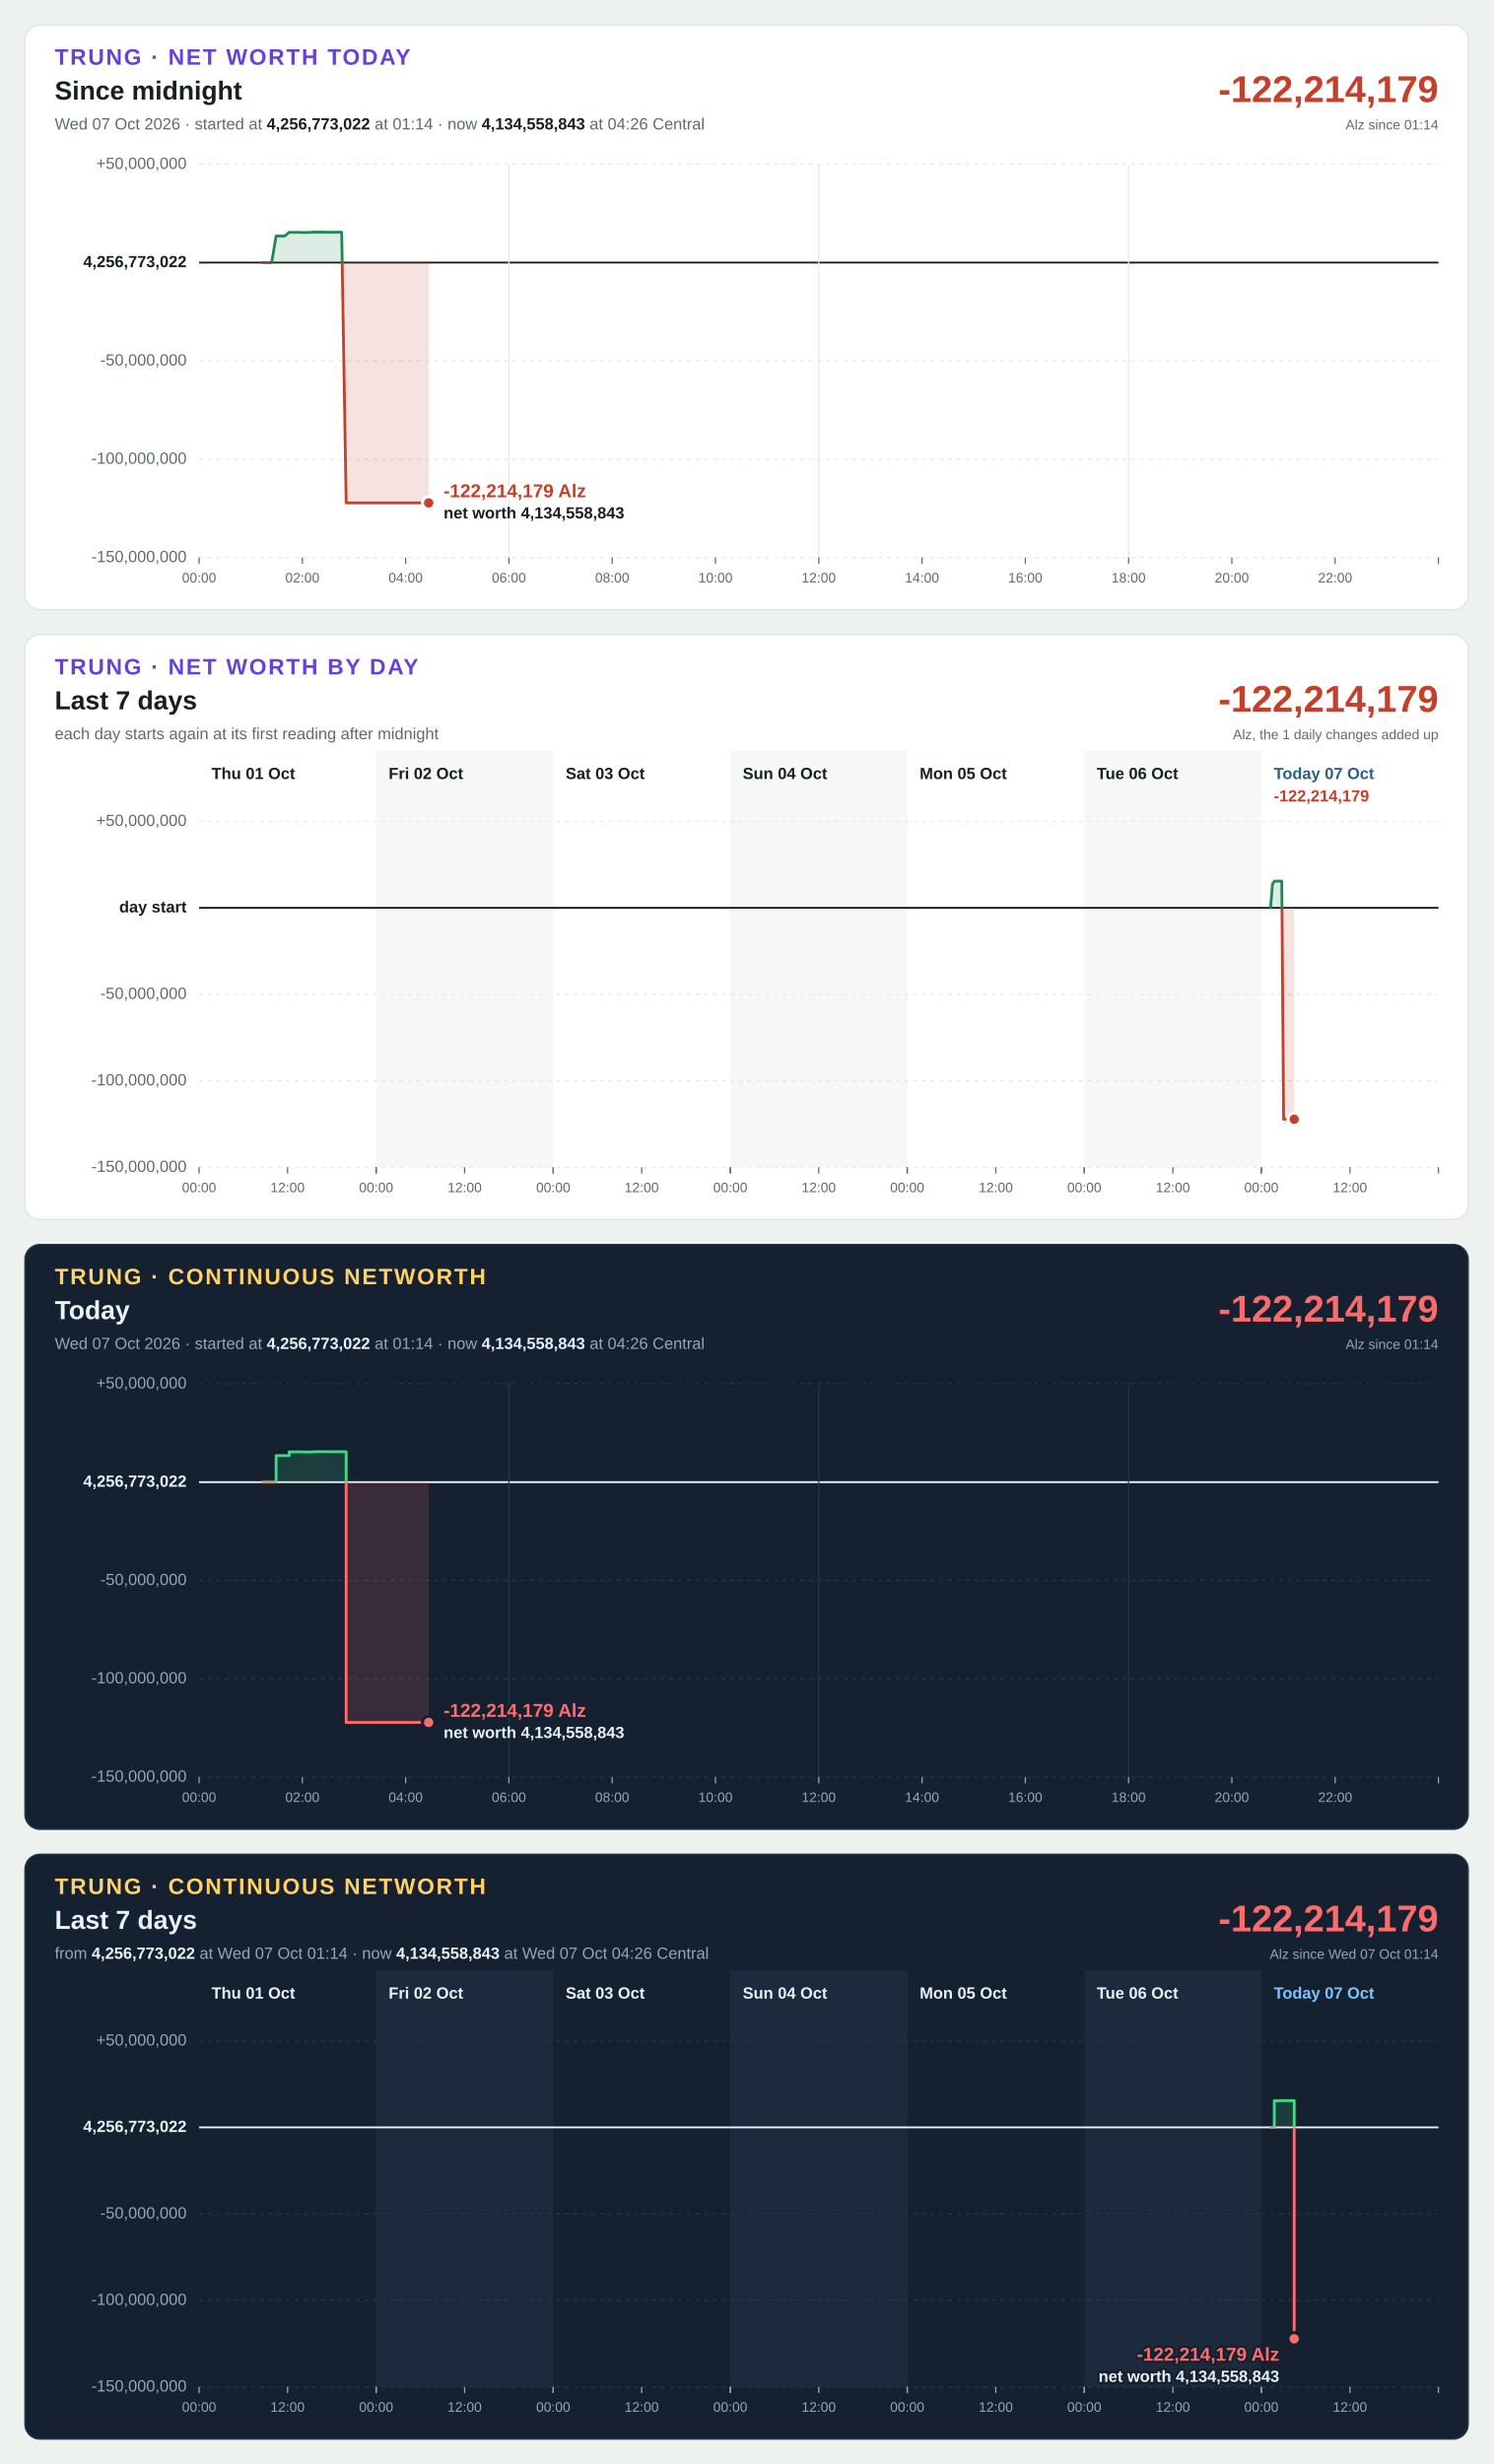
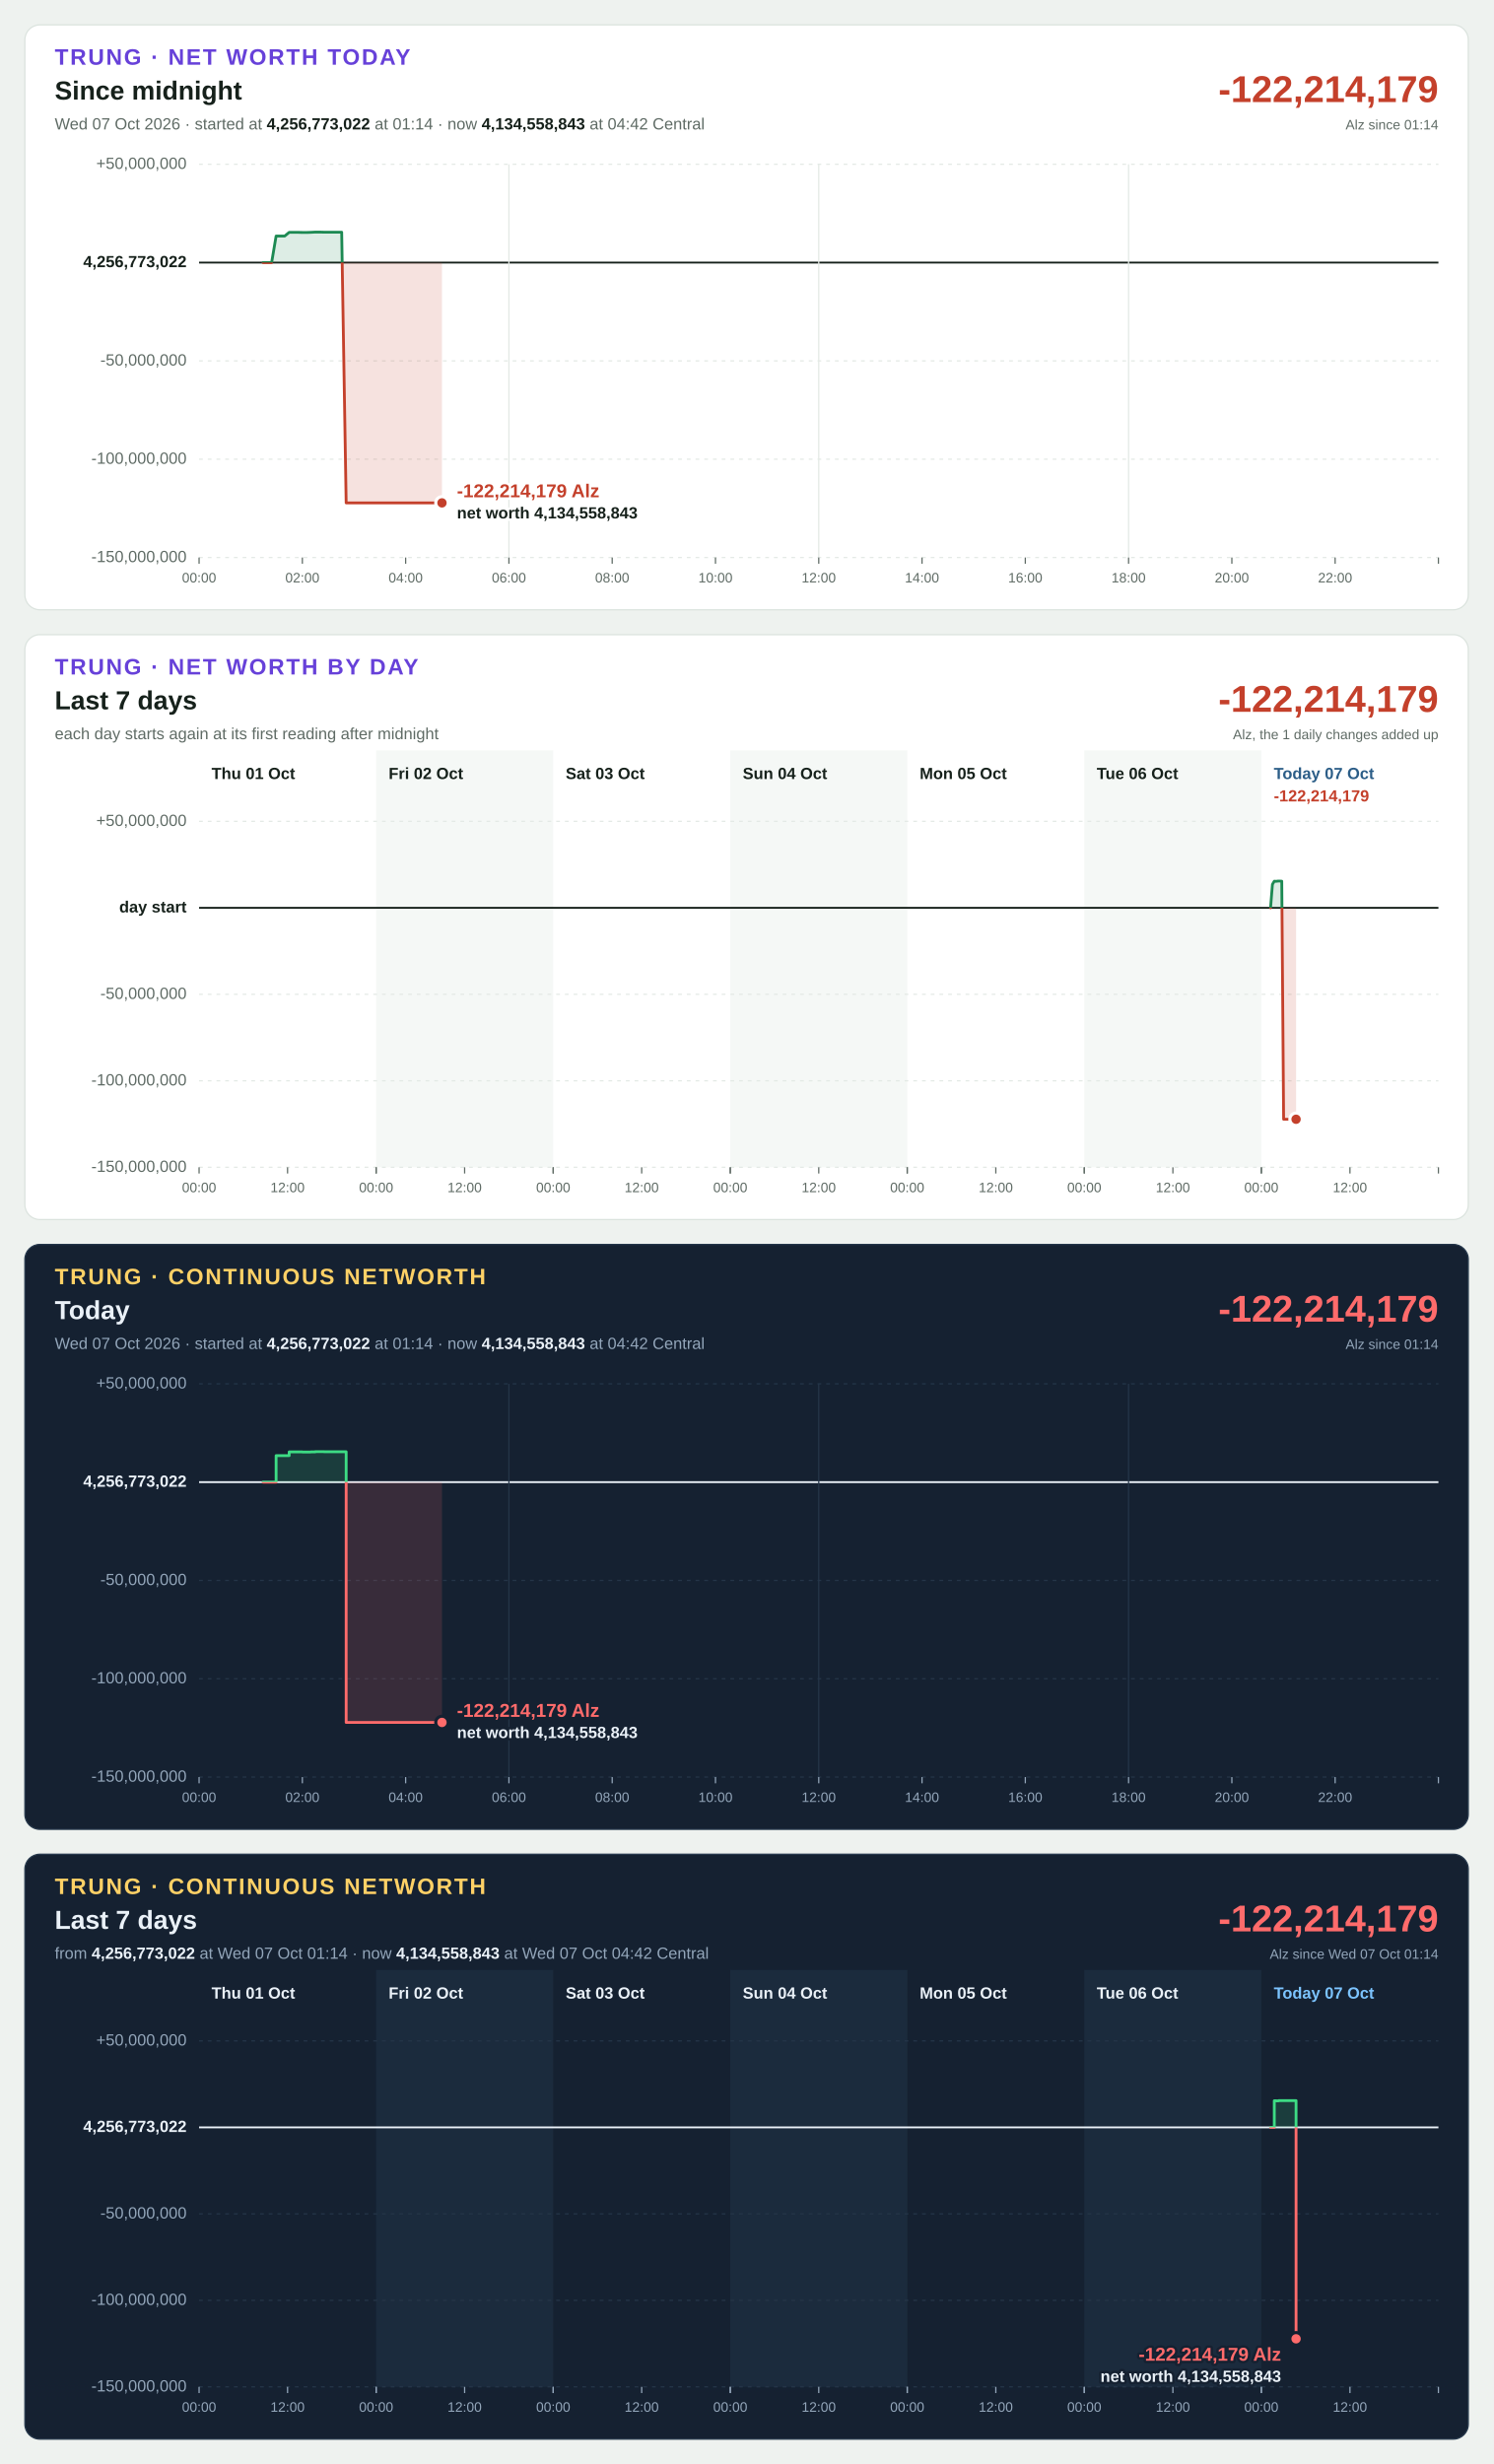
<svg xmlns="http://www.w3.org/2000/svg" width="1200" height="1980" viewBox="0 0 1200 1980" font-family="Segoe UI, Helvetica Neue, Arial, sans-serif" font-size="13" style="font-variant-numeric: tabular-nums">
  <rect width="1200" height="1980" fill="#eef2ef" />
  <g transform="translate(20,20)">
    <rect width="1160" height="470" rx="12" fill="#ffffff" stroke="#dbe3de" />
    <text x="24" y="32" font-size="18" font-weight="700" letter-spacing="1.4" fill="#6741d9">TRUNG · NET WORTH TODAY</text>
    <text x="24" y="60" font-size="21" font-weight="700" fill="#16211b">Since midnight</text>
-     <text x="24" y="84" fill="#5f6b65">Wed 07 Oct 2026 · started at <tspan font-weight="700" fill="#16211b">4,256,773,022</tspan> at 01:14 · now <tspan font-weight="700" fill="#16211b">4,134,558,843</tspan> at 04:26 Central</text>
+     <text x="24" y="84" fill="#5f6b65">Wed 07 Oct 2026 · started at <tspan font-weight="700" fill="#16211b">4,256,773,022</tspan> at 01:14 · now <tspan font-weight="700" fill="#16211b">4,134,558,843</tspan> at 04:42 Central</text>
    <text x="1136" y="62" font-size="30" font-weight="700" text-anchor="end" fill="#c4402b">-122,214,179</text>
    <text x="1136" y="84" font-size="11" text-anchor="end" fill="#5f6b65">Alz since 01:14</text>
    <line x1="140" x2="1136" y1="428.0" y2="428.0" stroke="#e3e9e5" stroke-width="1" stroke-dasharray="3 4" />
    <text x="130" y="428.0" text-anchor="end" dominant-baseline="middle" font-weight="400" fill="#5f6b65">-150,000,000</text>
    <line x1="140" x2="1136" y1="349.0" y2="349.0" stroke="#e3e9e5" stroke-width="1" stroke-dasharray="3 4" />
    <text x="130" y="349.0" text-anchor="end" dominant-baseline="middle" font-weight="400" fill="#5f6b65">-100,000,000</text>
    <line x1="140" x2="1136" y1="270.0" y2="270.0" stroke="#e3e9e5" stroke-width="1" stroke-dasharray="3 4" />
    <text x="130" y="270.0" text-anchor="end" dominant-baseline="middle" font-weight="400" fill="#5f6b65">-50,000,000</text>
    <line x1="140" x2="1136" y1="191.0" y2="191.0" stroke="#16211b" stroke-width="1.5" />
    <text x="130" y="191.0" text-anchor="end" dominant-baseline="middle" font-weight="700" fill="#16211b">4,256,773,022</text>
    <line x1="140" x2="1136" y1="112.0" y2="112.0" stroke="#e3e9e5" stroke-width="1" stroke-dasharray="3 4" />
    <text x="130" y="112.0" text-anchor="end" dominant-baseline="middle" font-weight="400" fill="#5f6b65">+50,000,000</text>
    <line x1="140.0" x2="140.0" y1="428" y2="433" stroke="#5f6b65" stroke-width="1" />
    <text x="140.0" y="448" font-size="11" text-anchor="middle" fill="#5f6b65">00:00</text>
    <line x1="223.0" x2="223.0" y1="428" y2="433" stroke="#5f6b65" stroke-width="1" />
    <text x="223.0" y="448" font-size="11" text-anchor="middle" fill="#5f6b65">02:00</text>
    <line x1="306.0" x2="306.0" y1="428" y2="433" stroke="#5f6b65" stroke-width="1" />
    <text x="306.0" y="448" font-size="11" text-anchor="middle" fill="#5f6b65">04:00</text>
    <line x1="389.0" x2="389.0" y1="112" y2="428" stroke="#e3e9e5" stroke-width="1" />
    <line x1="389.0" x2="389.0" y1="428" y2="433" stroke="#5f6b65" stroke-width="1" />
    <text x="389.0" y="448" font-size="11" text-anchor="middle" fill="#5f6b65">06:00</text>
    <line x1="472.0" x2="472.0" y1="428" y2="433" stroke="#5f6b65" stroke-width="1" />
    <text x="472.0" y="448" font-size="11" text-anchor="middle" fill="#5f6b65">08:00</text>
    <line x1="555.0" x2="555.0" y1="428" y2="433" stroke="#5f6b65" stroke-width="1" />
    <text x="555.0" y="448" font-size="11" text-anchor="middle" fill="#5f6b65">10:00</text>
    <line x1="638.0" x2="638.0" y1="112" y2="428" stroke="#e3e9e5" stroke-width="1" />
    <line x1="638.0" x2="638.0" y1="428" y2="433" stroke="#5f6b65" stroke-width="1" />
    <text x="638.0" y="448" font-size="11" text-anchor="middle" fill="#5f6b65">12:00</text>
    <line x1="721.0" x2="721.0" y1="428" y2="433" stroke="#5f6b65" stroke-width="1" />
    <text x="721.0" y="448" font-size="11" text-anchor="middle" fill="#5f6b65">14:00</text>
    <line x1="804.0" x2="804.0" y1="428" y2="433" stroke="#5f6b65" stroke-width="1" />
    <text x="804.0" y="448" font-size="11" text-anchor="middle" fill="#5f6b65">16:00</text>
    <line x1="887.0" x2="887.0" y1="112" y2="428" stroke="#e3e9e5" stroke-width="1" />
    <line x1="887.0" x2="887.0" y1="428" y2="433" stroke="#5f6b65" stroke-width="1" />
    <text x="887.0" y="448" font-size="11" text-anchor="middle" fill="#5f6b65">18:00</text>
    <line x1="970.0" x2="970.0" y1="428" y2="433" stroke="#5f6b65" stroke-width="1" />
    <text x="970.0" y="448" font-size="11" text-anchor="middle" fill="#5f6b65">20:00</text>
    <line x1="1053.0" x2="1053.0" y1="428" y2="433" stroke="#5f6b65" stroke-width="1" />
    <text x="1053.0" y="448" font-size="11" text-anchor="middle" fill="#5f6b65">22:00</text>
    <line x1="1136.0" x2="1136.0" y1="428" y2="433" stroke="#5f6b65" stroke-width="1" />
    <defs>
-       <path id="shape-today" d="M191.4 191.0L191.4 191.0L194.9 191.0L198.3 191.0L201.9 169.7L205.5 169.7L208.8 169.7L212.4 166.7L216.0 166.7L219.4 166.7L223.0 166.8L226.7 166.8L229.8 166.7L233.4 166.5L237.0 166.5L240.4 166.6L244.1 166.6L247.7 166.6L250.9 166.6L254.6 166.6L258.2 384.1L261.3 384.1L265.0 384.1L268.7 384.1L271.9 384.1L275.4 384.1L279.0 384.1L282.4 384.1L286.2 384.1L289.8 384.1L293.0 384.1L296.7 384.1L300.3 384.1L303.5 384.1L307.2 384.1L310.8 384.1L314.0 384.1L317.7 384.1L321.3 384.1L324.5 384.1L324.5 191.0Z" />
-       <path id="line-today" d="M191.4 191.0L194.9 191.0L198.3 191.0L201.9 169.7L205.5 169.7L208.8 169.7L212.4 166.7L216.0 166.7L219.4 166.7L223.0 166.8L226.7 166.8L229.8 166.7L233.4 166.5L237.0 166.5L240.4 166.6L244.1 166.6L247.7 166.6L250.9 166.6L254.6 166.6L258.2 384.1L261.3 384.1L265.0 384.1L268.7 384.1L271.9 384.1L275.4 384.1L279.0 384.1L282.4 384.1L286.2 384.1L289.8 384.1L293.0 384.1L296.7 384.1L300.3 384.1L303.5 384.1L307.2 384.1L310.8 384.1L314.0 384.1L317.7 384.1L321.3 384.1L324.5 384.1" />
+       <path id="shape-today" d="M191.4 191.0L191.4 191.0L194.9 191.0L198.3 191.0L201.9 169.7L205.5 169.7L208.8 169.7L212.4 166.7L216.0 166.7L219.4 166.7L223.0 166.8L226.7 166.8L229.8 166.7L233.4 166.5L237.0 166.5L240.4 166.6L244.1 166.6L247.7 166.6L250.9 166.6L254.6 166.6L258.2 384.1L261.3 384.1L265.0 384.1L268.7 384.1L271.9 384.1L275.4 384.1L279.0 384.1L282.4 384.1L286.2 384.1L289.8 384.1L293.0 384.1L296.7 384.1L300.3 384.1L303.5 384.1L307.2 384.1L310.8 384.1L314.0 384.1L317.7 384.1L321.3 384.1L324.5 384.1L328.0 384.1L331.7 384.1L335.2 384.1L335.2 191.0Z" />
+       <path id="line-today" d="M191.4 191.0L194.9 191.0L198.3 191.0L201.9 169.7L205.5 169.7L208.8 169.7L212.4 166.7L216.0 166.7L219.4 166.7L223.0 166.8L226.7 166.8L229.8 166.7L233.4 166.5L237.0 166.5L240.4 166.6L244.1 166.6L247.7 166.6L250.9 166.6L254.6 166.6L258.2 384.1L261.3 384.1L265.0 384.1L268.7 384.1L271.9 384.1L275.4 384.1L279.0 384.1L282.4 384.1L286.2 384.1L289.8 384.1L293.0 384.1L296.7 384.1L300.3 384.1L303.5 384.1L307.2 384.1L310.8 384.1L314.0 384.1L317.7 384.1L321.3 384.1L324.5 384.1L328.0 384.1L331.7 384.1L335.2 384.1" />
      <clipPath id="up-today">
        <rect x="140" y="112" width="996" height="79.0" />
      </clipPath>
      <clipPath id="down-today">
        <rect x="140" y="191.0" width="996" height="237.0" />
      </clipPath>
    </defs>
    <use href="#shape-today" fill="#1d8a53" fill-opacity="0.15" clip-path="url(#up-today)" />
    <use href="#line-today" fill="none" stroke="#1d8a53" stroke-width="2.25" stroke-linejoin="round" stroke-linecap="round" clip-path="url(#up-today)" />
    <use href="#shape-today" fill="#c4402b" fill-opacity="0.15" clip-path="url(#down-today)" />
    <use href="#line-today" fill="none" stroke="#c4402b" stroke-width="2.25" stroke-linejoin="round" stroke-linecap="round" clip-path="url(#down-today)" />
-     <circle cx="324.5" cy="384.1" r="5" fill="#c4402b" stroke="#ffffff" stroke-width="2.5" />
-     <text x="336.5" y="379.6" text-anchor="start" font-size="15" font-weight="700" fill="#c4402b" stroke="#ffffff" stroke-width="4" stroke-linejoin="round" paint-order="stroke">-122,214,179 Alz</text>
-     <text x="336.5" y="396.6" text-anchor="start" font-size="13" font-weight="600" fill="#16211b" stroke="#ffffff" stroke-width="4" stroke-linejoin="round" paint-order="stroke">net worth 4,134,558,843</text>
+     <circle cx="335.2" cy="384.1" r="5" fill="#c4402b" stroke="#ffffff" stroke-width="2.5" />
+     <text x="347.2" y="379.6" text-anchor="start" font-size="15" font-weight="700" fill="#c4402b" stroke="#ffffff" stroke-width="4" stroke-linejoin="round" paint-order="stroke">-122,214,179 Alz</text>
+     <text x="347.2" y="396.6" text-anchor="start" font-size="13" font-weight="600" fill="#16211b" stroke="#ffffff" stroke-width="4" stroke-linejoin="round" paint-order="stroke">net worth 4,134,558,843</text>
  </g>
  <g transform="translate(20,510)">
    <rect width="1160" height="470" rx="12" fill="#ffffff" stroke="#dbe3de" />
    <text x="24" y="32" font-size="18" font-weight="700" letter-spacing="1.4" fill="#6741d9">TRUNG · NET WORTH BY DAY</text>
    <text x="24" y="60" font-size="21" font-weight="700" fill="#16211b">Last 7 days</text>
    <text x="24" y="84" fill="#5f6b65">each day starts again at its first reading after midnight</text>
    <text x="1136" y="62" font-size="30" font-weight="700" text-anchor="end" fill="#c4402b">-122,214,179</text>
    <text x="1136" y="84" font-size="11" text-anchor="end" fill="#5f6b65">Alz, the 1 daily changes added up</text>
    <rect x="282.3" y="93" width="142.3" height="335" fill="#f5f8f6" />
    <rect x="566.9" y="93" width="142.3" height="335" fill="#f5f8f6" />
    <rect x="851.4" y="93" width="142.3" height="335" fill="#f5f8f6" />
    <line x1="140" x2="1136" y1="428.0" y2="428.0" stroke="#e3e9e5" stroke-width="1" stroke-dasharray="3 4" />
    <text x="130" y="428.0" text-anchor="end" dominant-baseline="middle" font-weight="400" fill="#5f6b65">-150,000,000</text>
    <line x1="140" x2="1136" y1="358.5" y2="358.5" stroke="#e3e9e5" stroke-width="1" stroke-dasharray="3 4" />
    <text x="130" y="358.5" text-anchor="end" dominant-baseline="middle" font-weight="400" fill="#5f6b65">-100,000,000</text>
    <line x1="140" x2="1136" y1="289.0" y2="289.0" stroke="#e3e9e5" stroke-width="1" stroke-dasharray="3 4" />
    <text x="130" y="289.0" text-anchor="end" dominant-baseline="middle" font-weight="400" fill="#5f6b65">-50,000,000</text>
    <line x1="140" x2="1136" y1="219.5" y2="219.5" stroke="#16211b" stroke-width="1.5" />
    <text x="130" y="219.5" text-anchor="end" dominant-baseline="middle" font-weight="700" fill="#16211b">day start</text>
    <line x1="140" x2="1136" y1="150.0" y2="150.0" stroke="#e3e9e5" stroke-width="1" stroke-dasharray="3 4" />
    <text x="130" y="150.0" text-anchor="end" dominant-baseline="middle" font-weight="400" fill="#5f6b65">+50,000,000</text>
    <text x="150.0" y="116" font-weight="700" fill="#16211b">Thu 01 Oct</text>
    <line x1="140.0" x2="140.0" y1="428" y2="433" stroke="#5f6b65" stroke-width="1" />
    <text x="140.0" y="448" font-size="11" text-anchor="middle" fill="#5f6b65">00:00</text>
    <line x1="211.1" x2="211.1" y1="428" y2="433" stroke="#5f6b65" stroke-width="1" />
    <text x="211.1" y="448" font-size="11" text-anchor="middle" fill="#5f6b65">12:00</text>
    <line x1="282.3" x2="282.3" y1="428" y2="433" stroke="#5f6b65" stroke-width="1" />
    <text x="292.3" y="116" font-weight="700" fill="#16211b">Fri 02 Oct</text>
    <line x1="282.3" x2="282.3" y1="428" y2="433" stroke="#5f6b65" stroke-width="1" />
    <text x="282.3" y="448" font-size="11" text-anchor="middle" fill="#5f6b65">00:00</text>
    <line x1="353.4" x2="353.4" y1="428" y2="433" stroke="#5f6b65" stroke-width="1" />
    <text x="353.4" y="448" font-size="11" text-anchor="middle" fill="#5f6b65">12:00</text>
    <line x1="424.6" x2="424.6" y1="428" y2="433" stroke="#5f6b65" stroke-width="1" />
    <text x="434.6" y="116" font-weight="700" fill="#16211b">Sat 03 Oct</text>
    <line x1="424.6" x2="424.6" y1="428" y2="433" stroke="#5f6b65" stroke-width="1" />
    <text x="424.6" y="448" font-size="11" text-anchor="middle" fill="#5f6b65">00:00</text>
    <line x1="495.7" x2="495.7" y1="428" y2="433" stroke="#5f6b65" stroke-width="1" />
    <text x="495.7" y="448" font-size="11" text-anchor="middle" fill="#5f6b65">12:00</text>
    <line x1="566.9" x2="566.9" y1="428" y2="433" stroke="#5f6b65" stroke-width="1" />
    <text x="576.9" y="116" font-weight="700" fill="#16211b">Sun 04 Oct</text>
    <line x1="566.9" x2="566.9" y1="428" y2="433" stroke="#5f6b65" stroke-width="1" />
    <text x="566.9" y="448" font-size="11" text-anchor="middle" fill="#5f6b65">00:00</text>
    <line x1="638.0" x2="638.0" y1="428" y2="433" stroke="#5f6b65" stroke-width="1" />
    <text x="638.0" y="448" font-size="11" text-anchor="middle" fill="#5f6b65">12:00</text>
    <line x1="709.1" x2="709.1" y1="428" y2="433" stroke="#5f6b65" stroke-width="1" />
    <text x="719.1" y="116" font-weight="700" fill="#16211b">Mon 05 Oct</text>
    <line x1="709.1" x2="709.1" y1="428" y2="433" stroke="#5f6b65" stroke-width="1" />
    <text x="709.1" y="448" font-size="11" text-anchor="middle" fill="#5f6b65">00:00</text>
    <line x1="780.3" x2="780.3" y1="428" y2="433" stroke="#5f6b65" stroke-width="1" />
    <text x="780.3" y="448" font-size="11" text-anchor="middle" fill="#5f6b65">12:00</text>
    <line x1="851.4" x2="851.4" y1="428" y2="433" stroke="#5f6b65" stroke-width="1" />
    <text x="861.4" y="116" font-weight="700" fill="#16211b">Tue 06 Oct</text>
    <line x1="851.4" x2="851.4" y1="428" y2="433" stroke="#5f6b65" stroke-width="1" />
    <text x="851.4" y="448" font-size="11" text-anchor="middle" fill="#5f6b65">00:00</text>
    <line x1="922.6" x2="922.6" y1="428" y2="433" stroke="#5f6b65" stroke-width="1" />
    <text x="922.6" y="448" font-size="11" text-anchor="middle" fill="#5f6b65">12:00</text>
    <line x1="993.7" x2="993.7" y1="428" y2="433" stroke="#5f6b65" stroke-width="1" />
    <text x="1003.7" y="116" font-weight="700" fill="#2b5d87">Today 07 Oct</text>
    <line x1="993.7" x2="993.7" y1="428" y2="433" stroke="#5f6b65" stroke-width="1" />
    <text x="993.7" y="448" font-size="11" text-anchor="middle" fill="#5f6b65">00:00</text>
    <line x1="1064.9" x2="1064.9" y1="428" y2="433" stroke="#5f6b65" stroke-width="1" />
    <text x="1064.9" y="448" font-size="11" text-anchor="middle" fill="#5f6b65">12:00</text>
    <line x1="1136.0" x2="1136.0" y1="428" y2="433" stroke="#5f6b65" stroke-width="1" />
    <text x="1003.7" y="134" font-weight="700" fill="#c4402b">-122,214,179</text>
    <defs>
-       <path id="shape-day6" d="M1001.1 219.5L1001.1 219.5L1002.6 200.7L1004.1 198.1L1005.6 198.2L1007.1 198.0L1008.6 198.0L1010.1 198.1L1011.6 389.4L1013.1 389.4L1014.6 389.4L1016.1 389.4L1017.6 389.4L1019.1 389.4L1020.1 389.4L1020.1 219.5Z" />
-       <path id="line-day6" d="M1001.1 219.5L1002.6 200.7L1004.1 198.1L1005.6 198.2L1007.1 198.0L1008.6 198.0L1010.1 198.1L1011.6 389.4L1013.1 389.4L1014.6 389.4L1016.1 389.4L1017.6 389.4L1019.1 389.4L1020.1 389.4" />
+       <path id="shape-day6" d="M1001.1 219.5L1001.1 219.5L1002.6 200.7L1004.1 198.1L1005.6 198.2L1007.1 198.0L1008.6 198.0L1010.1 198.1L1011.6 389.4L1013.1 389.4L1014.6 389.4L1016.1 389.4L1017.6 389.4L1019.1 389.4L1020.6 389.4L1021.6 389.4L1021.6 219.5Z" />
+       <path id="line-day6" d="M1001.1 219.5L1002.6 200.7L1004.1 198.1L1005.6 198.2L1007.1 198.0L1008.6 198.0L1010.1 198.1L1011.6 389.4L1013.1 389.4L1014.6 389.4L1016.1 389.4L1017.6 389.4L1019.1 389.4L1020.6 389.4L1021.6 389.4" />
      <clipPath id="up-day6">
        <rect x="140" y="150" width="996" height="69.5" />
      </clipPath>
      <clipPath id="down-day6">
        <rect x="140" y="219.5" width="996" height="208.5" />
      </clipPath>
    </defs>
    <use href="#shape-day6" fill="#1d8a53" fill-opacity="0.15" clip-path="url(#up-day6)" />
    <use href="#line-day6" fill="none" stroke="#1d8a53" stroke-width="2.25" stroke-linejoin="round" stroke-linecap="round" clip-path="url(#up-day6)" />
    <use href="#shape-day6" fill="#c4402b" fill-opacity="0.15" clip-path="url(#down-day6)" />
    <use href="#line-day6" fill="none" stroke="#c4402b" stroke-width="2.25" stroke-linejoin="round" stroke-linecap="round" clip-path="url(#down-day6)" />
-     <circle cx="1020.1" cy="389.4" r="5" fill="#c4402b" stroke="#ffffff" stroke-width="2.5" />
+     <circle cx="1021.6" cy="389.4" r="5" fill="#c4402b" stroke="#ffffff" stroke-width="2.5" />
  </g>
  <g transform="translate(20,1000)">
    <rect width="1160" height="470" rx="12" fill="#152131" stroke="#24364a" />
    <text x="24" y="32" font-size="18" font-weight="700" letter-spacing="1.4" fill="#ffd166">TRUNG · CONTINUOUS NETWORTH</text>
    <text x="24" y="60" font-size="21" font-weight="700" fill="#eaf1f8">Today</text>
-     <text x="24" y="84" fill="#93a6ba">Wed 07 Oct 2026 · started at <tspan font-weight="700" fill="#eaf1f8">4,256,773,022</tspan> at 01:14 · now <tspan font-weight="700" fill="#eaf1f8">4,134,558,843</tspan> at 04:26 Central</text>
+     <text x="24" y="84" fill="#93a6ba">Wed 07 Oct 2026 · started at <tspan font-weight="700" fill="#eaf1f8">4,256,773,022</tspan> at 01:14 · now <tspan font-weight="700" fill="#eaf1f8">4,134,558,843</tspan> at 04:42 Central</text>
    <text x="1136" y="62" font-size="30" font-weight="700" text-anchor="end" fill="#ff6b6b">-122,214,179</text>
    <text x="1136" y="84" font-size="11" text-anchor="end" fill="#93a6ba">Alz since 01:14</text>
    <line x1="140" x2="1136" y1="428.0" y2="428.0" stroke="#243548" stroke-width="1" stroke-dasharray="3 4" />
    <text x="130" y="428.0" text-anchor="end" dominant-baseline="middle" font-weight="400" fill="#93a6ba">-150,000,000</text>
    <line x1="140" x2="1136" y1="349.0" y2="349.0" stroke="#243548" stroke-width="1" stroke-dasharray="3 4" />
    <text x="130" y="349.0" text-anchor="end" dominant-baseline="middle" font-weight="400" fill="#93a6ba">-100,000,000</text>
    <line x1="140" x2="1136" y1="270.0" y2="270.0" stroke="#243548" stroke-width="1" stroke-dasharray="3 4" />
    <text x="130" y="270.0" text-anchor="end" dominant-baseline="middle" font-weight="400" fill="#93a6ba">-50,000,000</text>
    <line x1="140" x2="1136" y1="191.0" y2="191.0" stroke="#eaf1f8" stroke-width="1.5" />
    <text x="130" y="191.0" text-anchor="end" dominant-baseline="middle" font-weight="700" fill="#eaf1f8">4,256,773,022</text>
    <line x1="140" x2="1136" y1="112.0" y2="112.0" stroke="#243548" stroke-width="1" stroke-dasharray="3 4" />
    <text x="130" y="112.0" text-anchor="end" dominant-baseline="middle" font-weight="400" fill="#93a6ba">+50,000,000</text>
    <line x1="140.0" x2="140.0" y1="428" y2="433" stroke="#93a6ba" stroke-width="1" />
    <text x="140.0" y="448" font-size="11" text-anchor="middle" fill="#93a6ba">00:00</text>
    <line x1="223.0" x2="223.0" y1="428" y2="433" stroke="#93a6ba" stroke-width="1" />
    <text x="223.0" y="448" font-size="11" text-anchor="middle" fill="#93a6ba">02:00</text>
    <line x1="306.0" x2="306.0" y1="428" y2="433" stroke="#93a6ba" stroke-width="1" />
    <text x="306.0" y="448" font-size="11" text-anchor="middle" fill="#93a6ba">04:00</text>
    <line x1="389.0" x2="389.0" y1="112" y2="428" stroke="#243548" stroke-width="1" />
    <line x1="389.0" x2="389.0" y1="428" y2="433" stroke="#93a6ba" stroke-width="1" />
    <text x="389.0" y="448" font-size="11" text-anchor="middle" fill="#93a6ba">06:00</text>
    <line x1="472.0" x2="472.0" y1="428" y2="433" stroke="#93a6ba" stroke-width="1" />
    <text x="472.0" y="448" font-size="11" text-anchor="middle" fill="#93a6ba">08:00</text>
    <line x1="555.0" x2="555.0" y1="428" y2="433" stroke="#93a6ba" stroke-width="1" />
    <text x="555.0" y="448" font-size="11" text-anchor="middle" fill="#93a6ba">10:00</text>
    <line x1="638.0" x2="638.0" y1="112" y2="428" stroke="#243548" stroke-width="1" />
    <line x1="638.0" x2="638.0" y1="428" y2="433" stroke="#93a6ba" stroke-width="1" />
    <text x="638.0" y="448" font-size="11" text-anchor="middle" fill="#93a6ba">12:00</text>
    <line x1="721.0" x2="721.0" y1="428" y2="433" stroke="#93a6ba" stroke-width="1" />
    <text x="721.0" y="448" font-size="11" text-anchor="middle" fill="#93a6ba">14:00</text>
    <line x1="804.0" x2="804.0" y1="428" y2="433" stroke="#93a6ba" stroke-width="1" />
    <text x="804.0" y="448" font-size="11" text-anchor="middle" fill="#93a6ba">16:00</text>
    <line x1="887.0" x2="887.0" y1="112" y2="428" stroke="#243548" stroke-width="1" />
    <line x1="887.0" x2="887.0" y1="428" y2="433" stroke="#93a6ba" stroke-width="1" />
    <text x="887.0" y="448" font-size="11" text-anchor="middle" fill="#93a6ba">18:00</text>
    <line x1="970.0" x2="970.0" y1="428" y2="433" stroke="#93a6ba" stroke-width="1" />
    <text x="970.0" y="448" font-size="11" text-anchor="middle" fill="#93a6ba">20:00</text>
    <line x1="1053.0" x2="1053.0" y1="428" y2="433" stroke="#93a6ba" stroke-width="1" />
    <text x="1053.0" y="448" font-size="11" text-anchor="middle" fill="#93a6ba">22:00</text>
    <line x1="1136.0" x2="1136.0" y1="428" y2="433" stroke="#93a6ba" stroke-width="1" />
    <defs>
-       <path id="shape-flow-today" d="M191.4 191.0L191.4 191.0L201.9 191.0L201.9 169.7L205.5 169.7L205.5 169.7L212.4 169.7L212.4 166.7L216.0 166.7L216.0 166.7L219.4 166.7L219.4 166.7L223.0 166.7L223.0 166.8L229.8 166.8L229.8 166.7L233.4 166.7L233.4 166.5L237.0 166.5L237.0 166.5L240.4 166.5L240.4 166.6L247.7 166.6L247.7 166.6L250.9 166.6L250.9 166.6L254.6 166.6L254.6 166.6L258.2 166.6L258.2 384.1L324.5 384.1L324.5 384.1L324.5 191.0Z" />
-       <path id="line-flow-today" d="M191.4 191.0L201.9 191.0L201.9 169.7L205.5 169.7L205.5 169.7L212.4 169.7L212.4 166.7L216.0 166.7L216.0 166.7L219.4 166.7L219.4 166.7L223.0 166.7L223.0 166.8L229.8 166.8L229.8 166.7L233.4 166.7L233.4 166.5L237.0 166.5L237.0 166.5L240.4 166.5L240.4 166.6L247.7 166.6L247.7 166.6L250.9 166.6L250.9 166.6L254.6 166.6L254.6 166.6L258.2 166.6L258.2 384.1L324.5 384.1L324.5 384.1" />
+       <path id="shape-flow-today" d="M191.4 191.0L191.4 191.0L201.9 191.0L201.9 169.7L205.5 169.7L205.5 169.7L212.4 169.7L212.4 166.7L216.0 166.7L216.0 166.7L219.4 166.7L219.4 166.7L223.0 166.7L223.0 166.8L229.8 166.8L229.8 166.7L233.4 166.7L233.4 166.5L237.0 166.5L237.0 166.5L240.4 166.5L240.4 166.6L247.7 166.6L247.7 166.6L250.9 166.6L250.9 166.6L254.6 166.6L254.6 166.6L258.2 166.6L258.2 384.1L335.2 384.1L335.2 384.1L335.2 191.0Z" />
+       <path id="line-flow-today" d="M191.4 191.0L201.9 191.0L201.9 169.7L205.5 169.7L205.5 169.7L212.4 169.7L212.4 166.7L216.0 166.7L216.0 166.7L219.4 166.7L219.4 166.7L223.0 166.7L223.0 166.8L229.8 166.8L229.8 166.7L233.4 166.7L233.4 166.5L237.0 166.5L237.0 166.5L240.4 166.5L240.4 166.6L247.7 166.6L247.7 166.6L250.9 166.6L250.9 166.6L254.6 166.6L254.6 166.6L258.2 166.6L258.2 384.1L335.2 384.1L335.2 384.1" />
      <clipPath id="up-flow-today">
        <rect x="140" y="112" width="996" height="79.0" />
      </clipPath>
      <clipPath id="down-flow-today">
        <rect x="140" y="191.0" width="996" height="237.0" />
      </clipPath>
    </defs>
    <use href="#shape-flow-today" fill="#3ddc84" fill-opacity="0.15" clip-path="url(#up-flow-today)" />
    <use href="#line-flow-today" fill="none" stroke="#3ddc84" stroke-width="2.25" stroke-linejoin="round" stroke-linecap="round" clip-path="url(#up-flow-today)" />
    <use href="#shape-flow-today" fill="#ff6b6b" fill-opacity="0.15" clip-path="url(#down-flow-today)" />
    <use href="#line-flow-today" fill="none" stroke="#ff6b6b" stroke-width="2.25" stroke-linejoin="round" stroke-linecap="round" clip-path="url(#down-flow-today)" />
-     <circle cx="324.5" cy="384.1" r="5" fill="#ff6b6b" stroke="#152131" stroke-width="2.5" />
-     <text x="336.5" y="379.6" text-anchor="start" font-size="15" font-weight="700" fill="#ff6b6b" stroke="#152131" stroke-width="4" stroke-linejoin="round" paint-order="stroke">-122,214,179 Alz</text>
-     <text x="336.5" y="396.6" text-anchor="start" font-size="13" font-weight="600" fill="#eaf1f8" stroke="#152131" stroke-width="4" stroke-linejoin="round" paint-order="stroke">net worth 4,134,558,843</text>
+     <circle cx="335.2" cy="384.1" r="5" fill="#ff6b6b" stroke="#152131" stroke-width="2.5" />
+     <text x="347.2" y="379.6" text-anchor="start" font-size="15" font-weight="700" fill="#ff6b6b" stroke="#152131" stroke-width="4" stroke-linejoin="round" paint-order="stroke">-122,214,179 Alz</text>
+     <text x="347.2" y="396.6" text-anchor="start" font-size="13" font-weight="600" fill="#eaf1f8" stroke="#152131" stroke-width="4" stroke-linejoin="round" paint-order="stroke">net worth 4,134,558,843</text>
  </g>
  <g transform="translate(20,1490)">
    <rect width="1160" height="470" rx="12" fill="#152131" stroke="#24364a" />
    <text x="24" y="32" font-size="18" font-weight="700" letter-spacing="1.4" fill="#ffd166">TRUNG · CONTINUOUS NETWORTH</text>
    <text x="24" y="60" font-size="21" font-weight="700" fill="#eaf1f8">Last 7 days</text>
-     <text x="24" y="84" fill="#93a6ba">from <tspan font-weight="700" fill="#eaf1f8">4,256,773,022</tspan> at Wed 07 Oct 01:14 · now <tspan font-weight="700" fill="#eaf1f8">4,134,558,843</tspan> at Wed 07 Oct 04:26 Central</text>
+     <text x="24" y="84" fill="#93a6ba">from <tspan font-weight="700" fill="#eaf1f8">4,256,773,022</tspan> at Wed 07 Oct 01:14 · now <tspan font-weight="700" fill="#eaf1f8">4,134,558,843</tspan> at Wed 07 Oct 04:42 Central</text>
    <text x="1136" y="62" font-size="30" font-weight="700" text-anchor="end" fill="#ff6b6b">-122,214,179</text>
    <text x="1136" y="84" font-size="11" text-anchor="end" fill="#93a6ba">Alz since Wed 07 Oct 01:14</text>
    <rect x="282.3" y="93" width="142.3" height="335" fill="#1b2b3d" />
    <rect x="566.9" y="93" width="142.3" height="335" fill="#1b2b3d" />
    <rect x="851.4" y="93" width="142.3" height="335" fill="#1b2b3d" />
    <line x1="140" x2="1136" y1="428.0" y2="428.0" stroke="#243548" stroke-width="1" stroke-dasharray="3 4" />
    <text x="130" y="428.0" text-anchor="end" dominant-baseline="middle" font-weight="400" fill="#93a6ba">-150,000,000</text>
    <line x1="140" x2="1136" y1="358.5" y2="358.5" stroke="#243548" stroke-width="1" stroke-dasharray="3 4" />
    <text x="130" y="358.5" text-anchor="end" dominant-baseline="middle" font-weight="400" fill="#93a6ba">-100,000,000</text>
    <line x1="140" x2="1136" y1="289.0" y2="289.0" stroke="#243548" stroke-width="1" stroke-dasharray="3 4" />
    <text x="130" y="289.0" text-anchor="end" dominant-baseline="middle" font-weight="400" fill="#93a6ba">-50,000,000</text>
    <line x1="140" x2="1136" y1="219.5" y2="219.5" stroke="#eaf1f8" stroke-width="1.5" />
    <text x="130" y="219.5" text-anchor="end" dominant-baseline="middle" font-weight="700" fill="#eaf1f8">4,256,773,022</text>
    <line x1="140" x2="1136" y1="150.0" y2="150.0" stroke="#243548" stroke-width="1" stroke-dasharray="3 4" />
    <text x="130" y="150.0" text-anchor="end" dominant-baseline="middle" font-weight="400" fill="#93a6ba">+50,000,000</text>
    <text x="150.0" y="116" font-weight="700" fill="#eaf1f8">Thu 01 Oct</text>
    <line x1="140.0" x2="140.0" y1="428" y2="433" stroke="#93a6ba" stroke-width="1" />
    <text x="140.0" y="448" font-size="11" text-anchor="middle" fill="#93a6ba">00:00</text>
    <line x1="211.1" x2="211.1" y1="428" y2="433" stroke="#93a6ba" stroke-width="1" />
    <text x="211.1" y="448" font-size="11" text-anchor="middle" fill="#93a6ba">12:00</text>
    <line x1="282.3" x2="282.3" y1="428" y2="433" stroke="#93a6ba" stroke-width="1" />
    <text x="292.3" y="116" font-weight="700" fill="#eaf1f8">Fri 02 Oct</text>
    <line x1="282.3" x2="282.3" y1="428" y2="433" stroke="#93a6ba" stroke-width="1" />
    <text x="282.3" y="448" font-size="11" text-anchor="middle" fill="#93a6ba">00:00</text>
    <line x1="353.4" x2="353.4" y1="428" y2="433" stroke="#93a6ba" stroke-width="1" />
    <text x="353.4" y="448" font-size="11" text-anchor="middle" fill="#93a6ba">12:00</text>
    <line x1="424.6" x2="424.6" y1="428" y2="433" stroke="#93a6ba" stroke-width="1" />
    <text x="434.6" y="116" font-weight="700" fill="#eaf1f8">Sat 03 Oct</text>
    <line x1="424.6" x2="424.6" y1="428" y2="433" stroke="#93a6ba" stroke-width="1" />
    <text x="424.6" y="448" font-size="11" text-anchor="middle" fill="#93a6ba">00:00</text>
    <line x1="495.7" x2="495.7" y1="428" y2="433" stroke="#93a6ba" stroke-width="1" />
    <text x="495.7" y="448" font-size="11" text-anchor="middle" fill="#93a6ba">12:00</text>
    <line x1="566.9" x2="566.9" y1="428" y2="433" stroke="#93a6ba" stroke-width="1" />
    <text x="576.9" y="116" font-weight="700" fill="#eaf1f8">Sun 04 Oct</text>
    <line x1="566.9" x2="566.9" y1="428" y2="433" stroke="#93a6ba" stroke-width="1" />
    <text x="566.9" y="448" font-size="11" text-anchor="middle" fill="#93a6ba">00:00</text>
    <line x1="638.0" x2="638.0" y1="428" y2="433" stroke="#93a6ba" stroke-width="1" />
    <text x="638.0" y="448" font-size="11" text-anchor="middle" fill="#93a6ba">12:00</text>
    <line x1="709.1" x2="709.1" y1="428" y2="433" stroke="#93a6ba" stroke-width="1" />
    <text x="719.1" y="116" font-weight="700" fill="#eaf1f8">Mon 05 Oct</text>
    <line x1="709.1" x2="709.1" y1="428" y2="433" stroke="#93a6ba" stroke-width="1" />
    <text x="709.1" y="448" font-size="11" text-anchor="middle" fill="#93a6ba">00:00</text>
    <line x1="780.3" x2="780.3" y1="428" y2="433" stroke="#93a6ba" stroke-width="1" />
    <text x="780.3" y="448" font-size="11" text-anchor="middle" fill="#93a6ba">12:00</text>
    <line x1="851.4" x2="851.4" y1="428" y2="433" stroke="#93a6ba" stroke-width="1" />
    <text x="861.4" y="116" font-weight="700" fill="#eaf1f8">Tue 06 Oct</text>
    <line x1="851.4" x2="851.4" y1="428" y2="433" stroke="#93a6ba" stroke-width="1" />
    <text x="851.4" y="448" font-size="11" text-anchor="middle" fill="#93a6ba">00:00</text>
    <line x1="922.6" x2="922.6" y1="428" y2="433" stroke="#93a6ba" stroke-width="1" />
    <text x="922.6" y="448" font-size="11" text-anchor="middle" fill="#93a6ba">12:00</text>
    <line x1="993.7" x2="993.7" y1="428" y2="433" stroke="#93a6ba" stroke-width="1" />
    <text x="1003.7" y="116" font-weight="700" fill="#7cc4ff">Today 07 Oct</text>
    <line x1="993.7" x2="993.7" y1="428" y2="433" stroke="#93a6ba" stroke-width="1" />
    <text x="993.7" y="448" font-size="11" text-anchor="middle" fill="#93a6ba">00:00</text>
    <line x1="1064.9" x2="1064.9" y1="428" y2="433" stroke="#93a6ba" stroke-width="1" />
    <text x="1064.9" y="448" font-size="11" text-anchor="middle" fill="#93a6ba">12:00</text>
    <line x1="1136.0" x2="1136.0" y1="428" y2="433" stroke="#93a6ba" stroke-width="1" />
    <defs>
-       <path id="shape-flow-week" d="M1001.1 219.5L1001.1 219.5L1004.1 219.5L1004.1 198.1L1005.6 198.1L1005.6 198.2L1007.6 198.2L1007.6 198.0L1009.6 198.0L1009.6 198.0L1020.1 198.0L1020.1 389.4L1020.1 219.5Z" />
-       <path id="line-flow-week" d="M1001.1 219.5L1004.1 219.5L1004.1 198.1L1005.6 198.1L1005.6 198.2L1007.6 198.2L1007.6 198.0L1009.6 198.0L1009.6 198.0L1020.1 198.0L1020.1 389.4" />
+       <path id="shape-flow-week" d="M1001.1 219.5L1001.1 219.5L1004.1 219.5L1004.1 198.1L1005.6 198.1L1005.6 198.2L1007.6 198.2L1007.6 198.0L1009.6 198.0L1009.6 198.0L1021.6 198.0L1021.6 389.4L1021.6 219.5Z" />
+       <path id="line-flow-week" d="M1001.1 219.5L1004.1 219.5L1004.1 198.1L1005.6 198.1L1005.6 198.2L1007.6 198.2L1007.6 198.0L1009.6 198.0L1009.6 198.0L1021.6 198.0L1021.6 389.4" />
      <clipPath id="up-flow-week">
        <rect x="140" y="150" width="996" height="69.5" />
      </clipPath>
      <clipPath id="down-flow-week">
        <rect x="140" y="219.5" width="996" height="208.5" />
      </clipPath>
    </defs>
    <use href="#shape-flow-week" fill="#3ddc84" fill-opacity="0.15" clip-path="url(#up-flow-week)" />
    <use href="#line-flow-week" fill="none" stroke="#3ddc84" stroke-width="2.25" stroke-linejoin="round" stroke-linecap="round" clip-path="url(#up-flow-week)" />
    <use href="#shape-flow-week" fill="#ff6b6b" fill-opacity="0.15" clip-path="url(#down-flow-week)" />
    <use href="#line-flow-week" fill="none" stroke="#ff6b6b" stroke-width="2.25" stroke-linejoin="round" stroke-linecap="round" clip-path="url(#down-flow-week)" />
-     <circle cx="1020.1" cy="389.4" r="5" fill="#ff6b6b" stroke="#152131" stroke-width="2.5" />
-     <text x="1008.1" y="407.0" text-anchor="end" font-size="15" font-weight="700" fill="#ff6b6b" stroke="#152131" stroke-width="4" stroke-linejoin="round" paint-order="stroke">-122,214,179 Alz</text>
-     <text x="1008.1" y="424.0" text-anchor="end" font-size="13" font-weight="600" fill="#eaf1f8" stroke="#152131" stroke-width="4" stroke-linejoin="round" paint-order="stroke">net worth 4,134,558,843</text>
+     <circle cx="1021.6" cy="389.4" r="5" fill="#ff6b6b" stroke="#152131" stroke-width="2.5" />
+     <text x="1009.6" y="407.0" text-anchor="end" font-size="15" font-weight="700" fill="#ff6b6b" stroke="#152131" stroke-width="4" stroke-linejoin="round" paint-order="stroke">-122,214,179 Alz</text>
+     <text x="1009.6" y="424.0" text-anchor="end" font-size="13" font-weight="600" fill="#eaf1f8" stroke="#152131" stroke-width="4" stroke-linejoin="round" paint-order="stroke">net worth 4,134,558,843</text>
  </g>
</svg>
